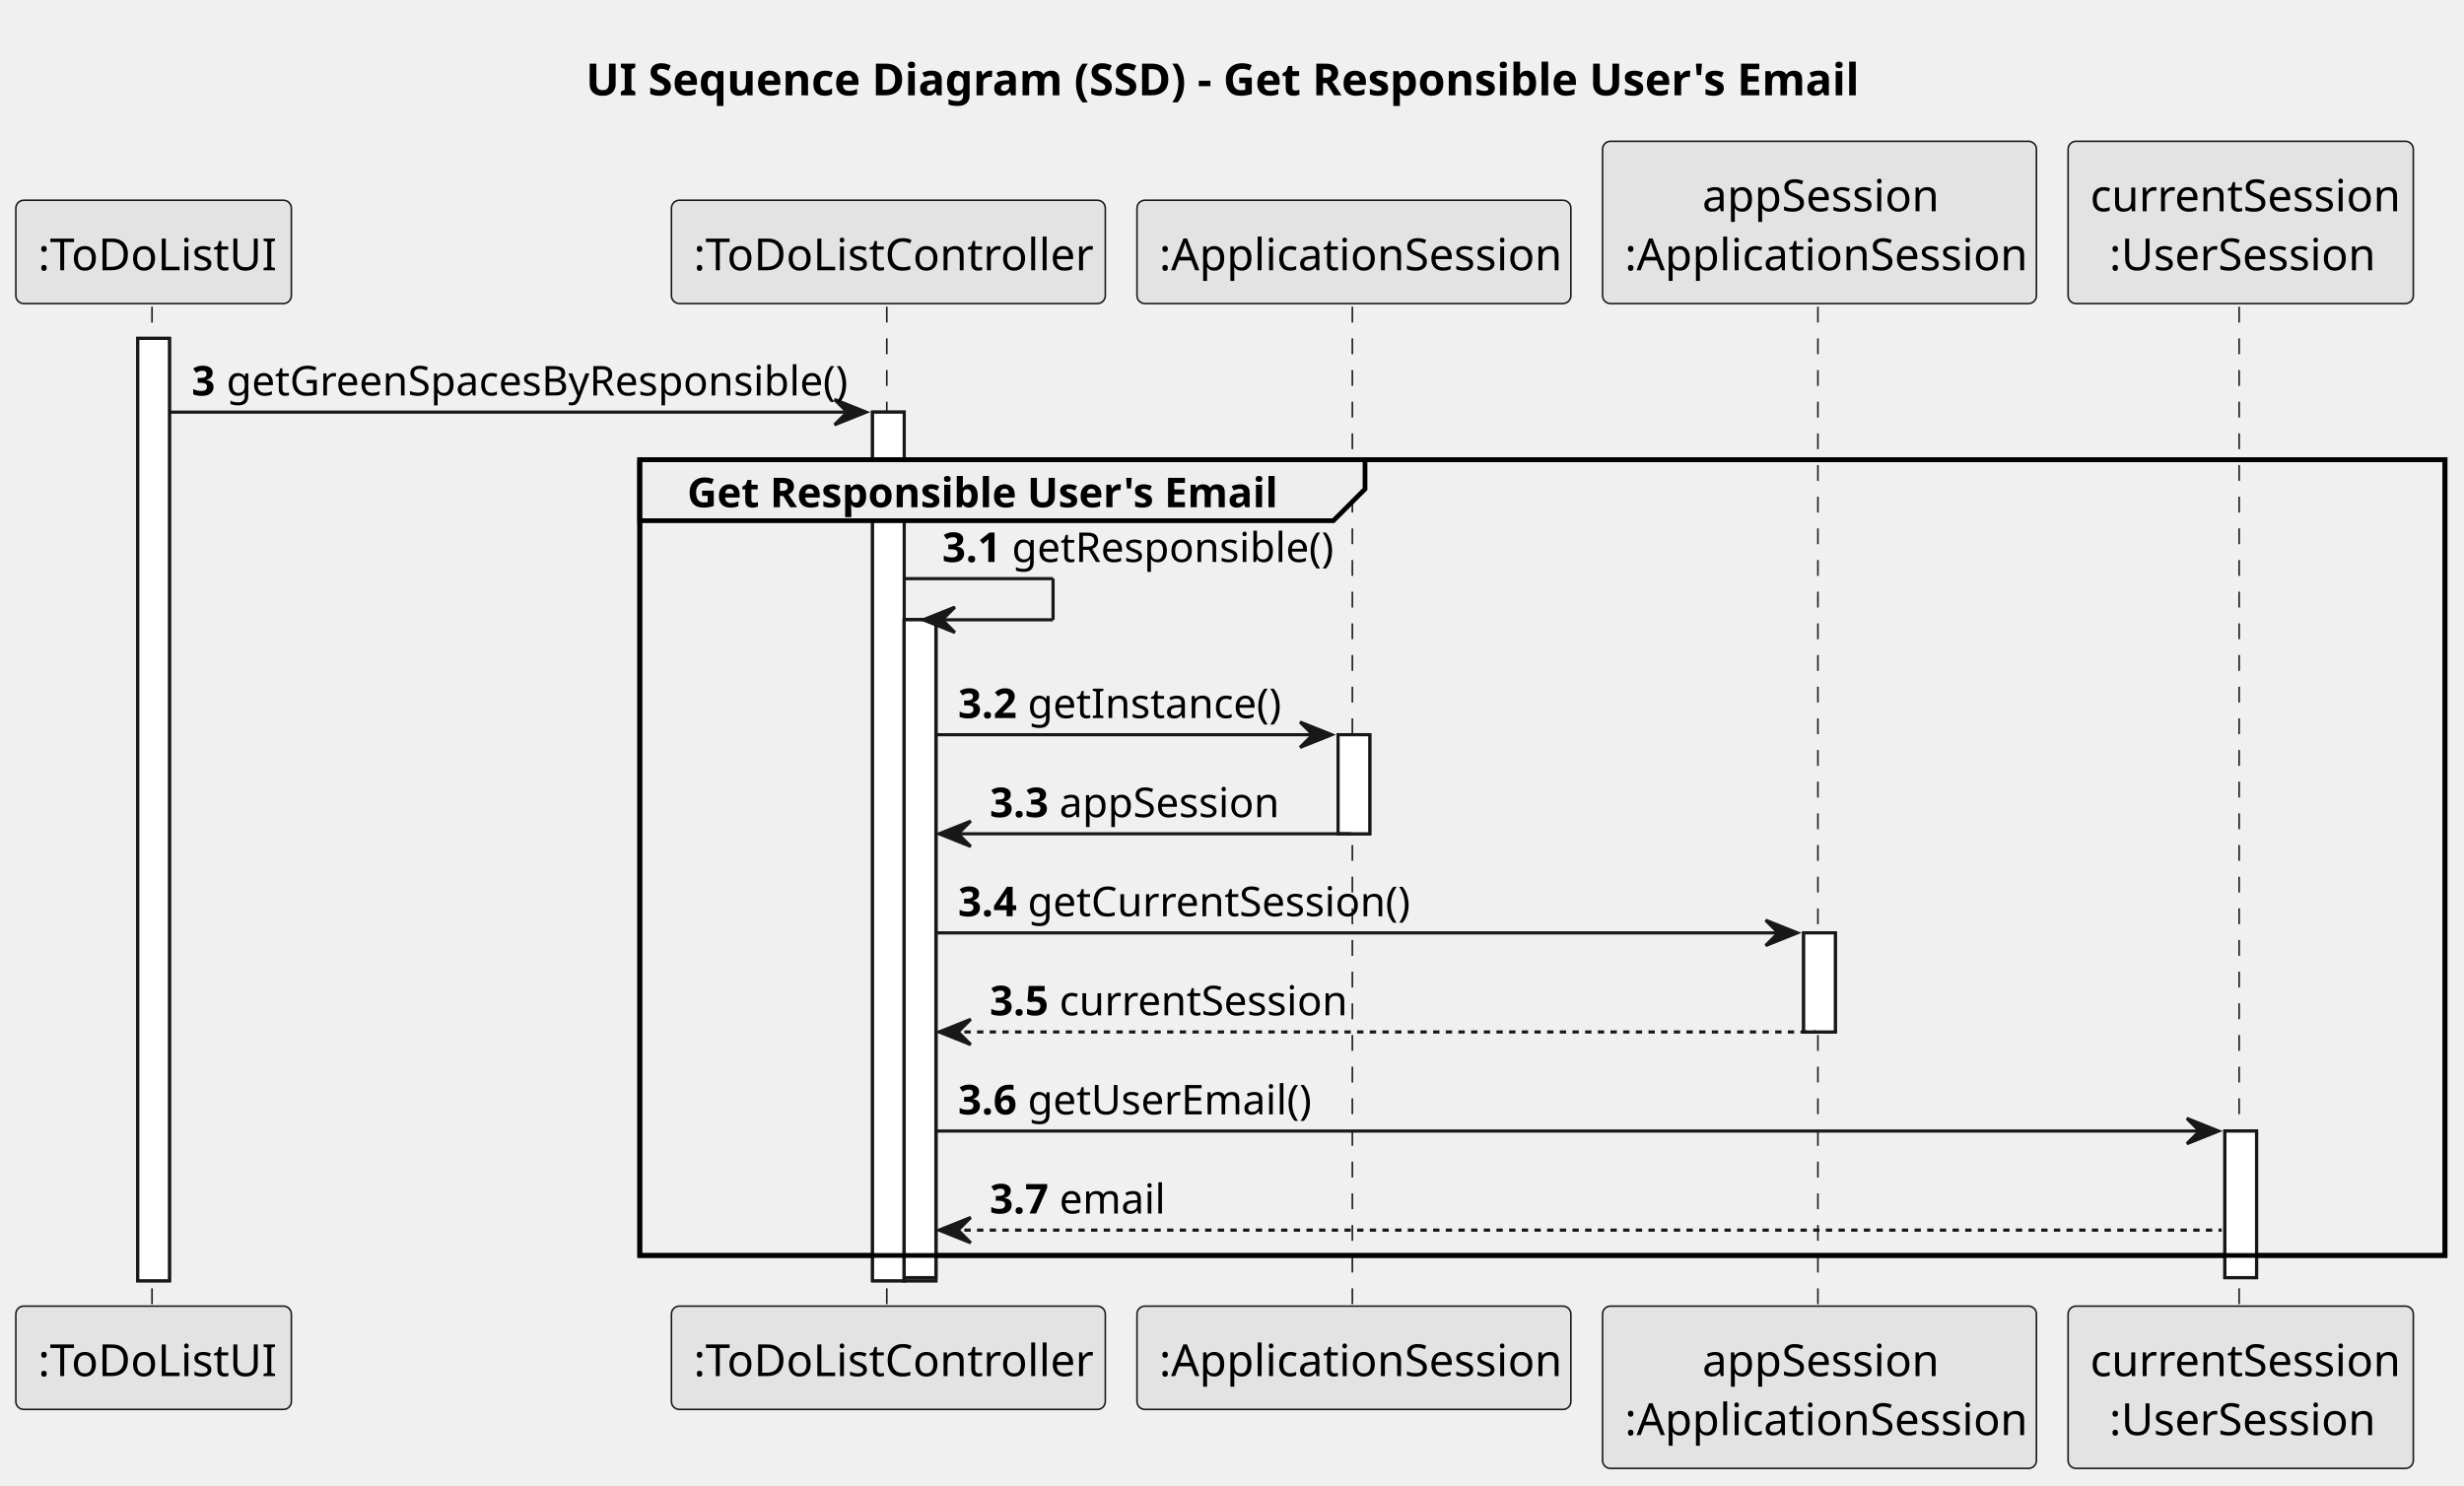
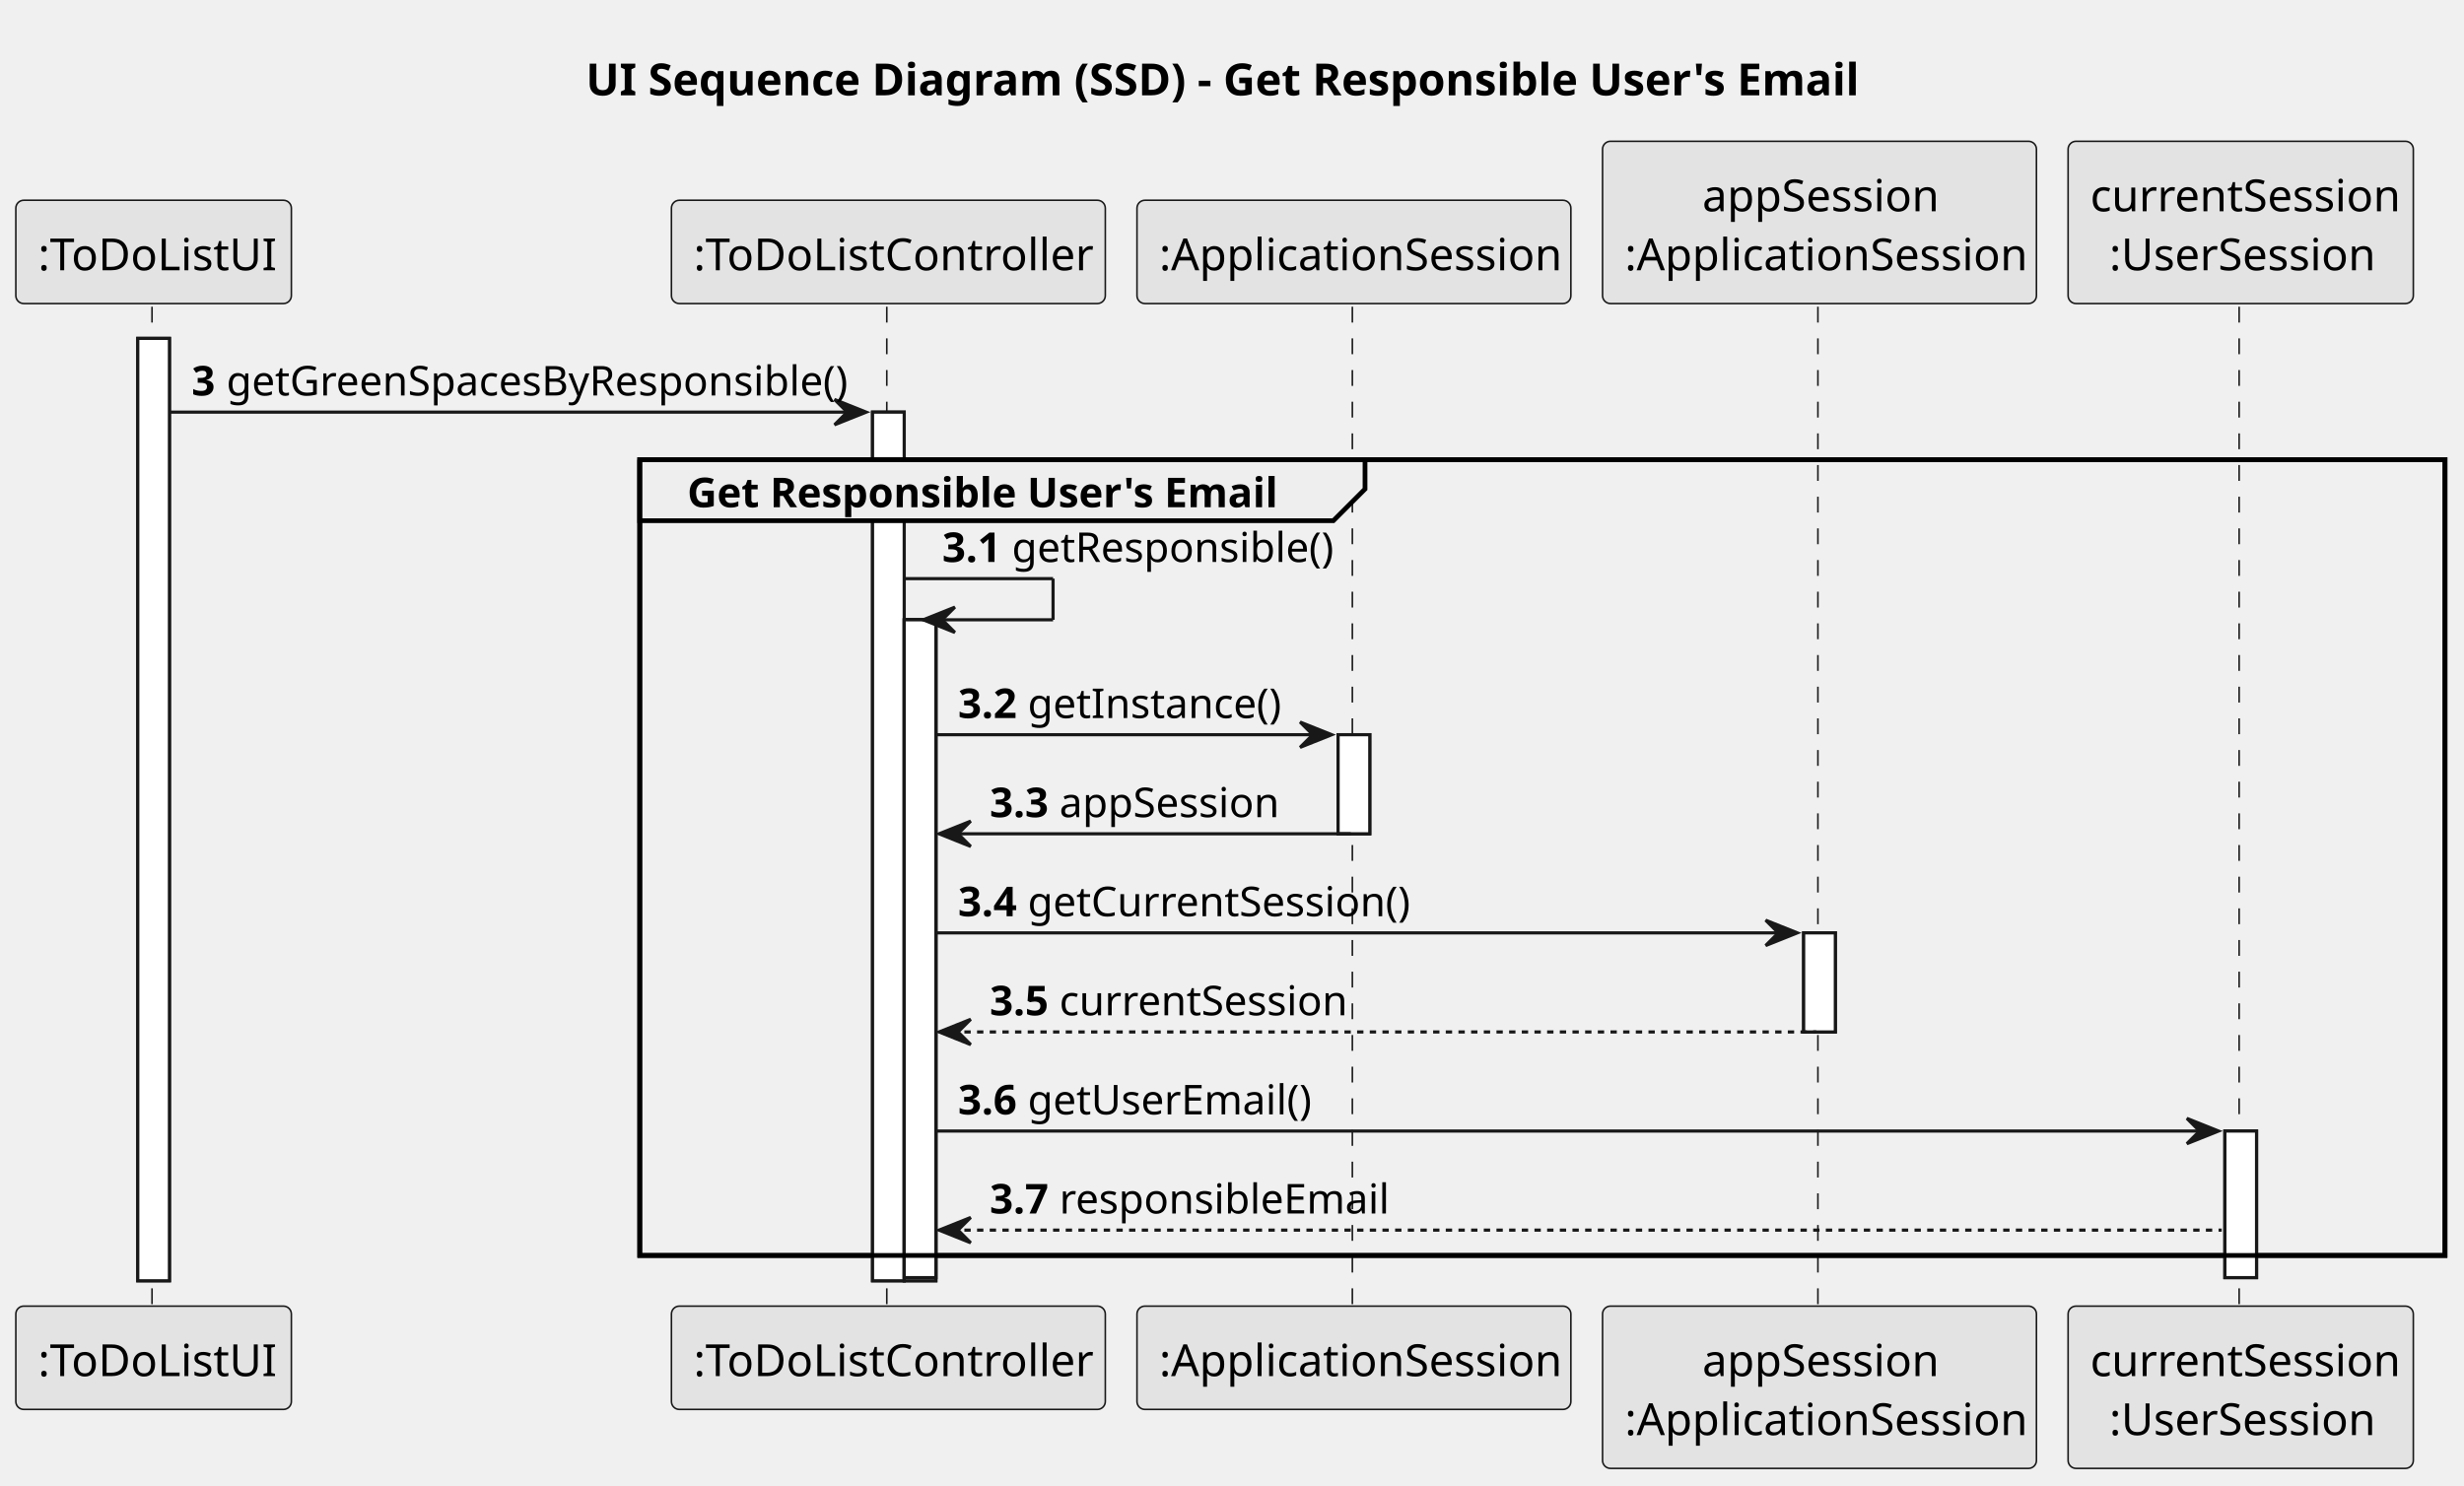
<svg xmlns="http://www.w3.org/2000/svg" contentStyleType="text/css" height="469px" preserveAspectRatio="none" style="width:778px;height:469px;background:#FFFFFF;" version="1.1" viewBox="0 0 778 469" width="778px" zoomAndPan="magnify">
  <defs />
  <g>
    <text fill="#000000" font-family="sans-serif" font-size="14" font-weight="bold" lengthAdjust="spacing" textLength="411" x="185" y="30.107">UI Sequence Diagram (SSD) - Get Responsible User's Email</text>
    <rect fill="#FFFFFF" height="297.619" style="stroke:#181818;stroke-width:1.0;" width="10" x="43.5" y="106.863" />
    <rect fill="#FFFFFF" height="274.328" style="stroke:#181818;stroke-width:1.0;" width="10" x="275.5" y="130.154" />
    <rect fill="#FFFFFF" height="208.746" style="stroke:#181818;stroke-width:1.0;" width="10" x="285.5" y="195.736" />
    <rect fill="#FFFFFF" height="207.746" style="stroke:#181818;stroke-width:1.0;" width="10" x="285.5" y="195.736" />
    <rect fill="#FFFFFF" height="31.291" style="stroke:#181818;stroke-width:1.0;" width="10" x="422.5" y="232.027" />
    <rect fill="#FFFFFF" height="31.291" style="stroke:#181818;stroke-width:1.0;" width="10" x="569.5" y="294.609" />
    <rect fill="#FFFFFF" height="46.291" style="stroke:#181818;stroke-width:1.0;" width="10" x="702.5" y="357.191" />
    <rect fill="none" height="251.328" style="stroke:#000000;stroke-width:1.5;" width="570" x="202" y="145.154" />
    <line style="stroke:#181818;stroke-width:0.5;stroke-dasharray:5.0,5.0;" x1="48" x2="48" y1="96.863" y2="413.482" />
    <line style="stroke:#181818;stroke-width:0.5;stroke-dasharray:5.0,5.0;" x1="280" x2="280" y1="96.863" y2="413.482" />
    <line style="stroke:#181818;stroke-width:0.5;stroke-dasharray:5.0,5.0;" x1="427" x2="427" y1="96.863" y2="413.482" />
    <line style="stroke:#181818;stroke-width:0.5;stroke-dasharray:5.0,5.0;" x1="574" x2="574" y1="96.863" y2="413.482" />
    <line style="stroke:#181818;stroke-width:0.5;stroke-dasharray:5.0,5.0;" x1="707" x2="707" y1="96.863" y2="413.482" />
    <rect fill="#E3E3E3" height="32.621" rx="2.5" ry="2.5" style="stroke:#181818;stroke-width:0.5;" width="87" x="5" y="63.242" />
    <text fill="#000000" font-family="sans-serif" font-size="14" lengthAdjust="spacing" textLength="73" x="12" y="85.35">:ToDoListUI</text>
    <rect fill="#E3E3E3" height="32.621" rx="2.5" ry="2.5" style="stroke:#181818;stroke-width:0.5;" width="87" x="5" y="412.482" />
    <text fill="#000000" font-family="sans-serif" font-size="14" lengthAdjust="spacing" textLength="73" x="12" y="434.59">:ToDoListUI</text>
    <rect fill="#E3E3E3" height="32.621" rx="2.5" ry="2.5" style="stroke:#181818;stroke-width:0.5;" width="137" x="212" y="63.242" />
    <text fill="#000000" font-family="sans-serif" font-size="14" lengthAdjust="spacing" textLength="123" x="219" y="85.35">:ToDoListController</text>
    <rect fill="#E3E3E3" height="32.621" rx="2.5" ry="2.5" style="stroke:#181818;stroke-width:0.5;" width="137" x="212" y="412.482" />
    <text fill="#000000" font-family="sans-serif" font-size="14" lengthAdjust="spacing" textLength="123" x="219" y="434.59">:ToDoListController</text>
    <rect fill="#E3E3E3" height="32.621" rx="2.5" ry="2.5" style="stroke:#181818;stroke-width:0.5;" width="137" x="359" y="63.242" />
    <text fill="#000000" font-family="sans-serif" font-size="14" lengthAdjust="spacing" textLength="123" x="366" y="85.35">:ApplicationSession</text>
    <rect fill="#E3E3E3" height="32.621" rx="2.5" ry="2.5" style="stroke:#181818;stroke-width:0.5;" width="137" x="359" y="412.482" />
    <text fill="#000000" font-family="sans-serif" font-size="14" lengthAdjust="spacing" textLength="123" x="366" y="434.59">:ApplicationSession</text>
    <rect fill="#E3E3E3" height="51.242" rx="2.5" ry="2.5" style="stroke:#181818;stroke-width:0.5;" width="137" x="506" y="44.621" />
    <text fill="#000000" font-family="sans-serif" font-size="14" lengthAdjust="spacing" textLength="74" x="537.5" y="66.728">appSession</text>
    <text fill="#000000" font-family="sans-serif" font-size="14" lengthAdjust="spacing" textLength="123" x="513" y="85.35">:ApplicationSession</text>
    <rect fill="#E3E3E3" height="51.242" rx="2.5" ry="2.5" style="stroke:#181818;stroke-width:0.5;" width="137" x="506" y="412.482" />
    <text fill="#000000" font-family="sans-serif" font-size="14" lengthAdjust="spacing" textLength="74" x="537.5" y="434.59">appSession</text>
    <text fill="#000000" font-family="sans-serif" font-size="14" lengthAdjust="spacing" textLength="123" x="513" y="453.211">:ApplicationSession</text>
    <rect fill="#E3E3E3" height="51.242" rx="2.5" ry="2.5" style="stroke:#181818;stroke-width:0.5;" width="109" x="653" y="44.621" />
    <text fill="#000000" font-family="sans-serif" font-size="14" lengthAdjust="spacing" textLength="95" x="660" y="66.728">currentSession</text>
    <text fill="#000000" font-family="sans-serif" font-size="14" lengthAdjust="spacing" textLength="83" x="666" y="85.35">:UserSession</text>
    <rect fill="#E3E3E3" height="51.242" rx="2.5" ry="2.5" style="stroke:#181818;stroke-width:0.5;" width="109" x="653" y="412.482" />
    <text fill="#000000" font-family="sans-serif" font-size="14" lengthAdjust="spacing" textLength="95" x="660" y="434.59">currentSession</text>
    <text fill="#000000" font-family="sans-serif" font-size="14" lengthAdjust="spacing" textLength="83" x="666" y="453.211">:UserSession</text>
    <rect fill="#FFFFFF" height="297.619" style="stroke:#181818;stroke-width:1.0;" width="10" x="43.5" y="106.863" />
    <rect fill="#FFFFFF" height="274.328" style="stroke:#181818;stroke-width:1.0;" width="10" x="275.5" y="130.154" />
    <rect fill="#FFFFFF" height="208.746" style="stroke:#181818;stroke-width:1.0;" width="10" x="285.5" y="195.736" />
    <rect fill="#FFFFFF" height="207.746" style="stroke:#181818;stroke-width:1.0;" width="10" x="285.5" y="195.736" />
    <rect fill="#FFFFFF" height="31.291" style="stroke:#181818;stroke-width:1.0;" width="10" x="422.5" y="232.027" />
    <rect fill="#FFFFFF" height="31.291" style="stroke:#181818;stroke-width:1.0;" width="10" x="569.5" y="294.609" />
    <rect fill="#FFFFFF" height="46.291" style="stroke:#181818;stroke-width:1.0;" width="10" x="702.5" y="357.191" />
    <polygon fill="#181818" points="263.5,126.154,273.5,130.154,263.5,134.154,267.5,130.154" style="stroke:#181818;stroke-width:1.0;" />
    <line style="stroke:#181818;stroke-width:1.0;" x1="53.5" x2="269.5" y1="130.154" y2="130.154" />
    <text fill="#000000" font-family="sans-serif" font-size="13" font-weight="bold" lengthAdjust="spacing" textLength="7" x="60.5" y="124.892">3</text>
    <text fill="#000000" font-family="sans-serif" font-size="13" lengthAdjust="spacing" textLength="192" x="71.5" y="124.892">getGreenSpacesByResponsible()</text>
    <path d="M202,145.154 L431,145.154 L431,154.445 L421,164.445 L202,164.445 L202,145.154 " fill="#EEEEEE" style="stroke:#000000;stroke-width:1.5;" />
    <rect fill="none" height="251.328" style="stroke:#000000;stroke-width:1.5;" width="570" x="202" y="145.154" />
    <text fill="#000000" font-family="sans-serif" font-size="13" font-weight="bold" lengthAdjust="spacing" textLength="184" x="217" y="160.183">Get Responsible User's Email</text>
    <line style="stroke:#181818;stroke-width:1.0;" x1="285.5" x2="332.5" y1="182.736" y2="182.736" />
    <line style="stroke:#181818;stroke-width:1.0;" x1="332.5" x2="332.5" y1="182.736" y2="195.736" />
    <line style="stroke:#181818;stroke-width:1.0;" x1="291.5" x2="332.5" y1="195.736" y2="195.736" />
    <polygon fill="#181818" points="301.5,191.736,291.5,195.736,301.5,199.736,297.5,195.736" style="stroke:#181818;stroke-width:1.0;" />
    <text fill="#000000" font-family="sans-serif" font-size="13" font-weight="bold" lengthAdjust="spacing" textLength="18" x="297.5" y="177.474">3.1</text>
    <text fill="#000000" font-family="sans-serif" font-size="13" lengthAdjust="spacing" textLength="97" x="319.5" y="177.474">getResponsible()</text>
    <polygon fill="#181818" points="410.5,228.027,420.5,232.027,410.5,236.027,414.5,232.027" style="stroke:#181818;stroke-width:1.0;" />
    <line style="stroke:#181818;stroke-width:1.0;" x1="295.5" x2="416.5" y1="232.027" y2="232.027" />
    <text fill="#000000" font-family="sans-serif" font-size="13" font-weight="bold" lengthAdjust="spacing" textLength="18" x="302.5" y="226.765">3.2</text>
    <text fill="#000000" font-family="sans-serif" font-size="13" lengthAdjust="spacing" textLength="75" x="324.5" y="226.765">getInstance()</text>
    <polygon fill="#181818" points="306.5,259.318,296.5,263.318,306.5,267.318,302.5,263.318" style="stroke:#181818;stroke-width:1.0;" />
    <line style="stroke:#181818;stroke-width:1.0;" x1="300.5" x2="426.5" y1="263.318" y2="263.318" />
    <text fill="#000000" font-family="sans-serif" font-size="13" font-weight="bold" lengthAdjust="spacing" textLength="18" x="312.5" y="258.056">3.3</text>
    <text fill="#000000" font-family="sans-serif" font-size="13" lengthAdjust="spacing" textLength="68" x="334.5" y="258.056">appSession</text>
    <polygon fill="#181818" points="557.5,290.609,567.5,294.609,557.5,298.609,561.5,294.609" style="stroke:#181818;stroke-width:1.0;" />
    <line style="stroke:#181818;stroke-width:1.0;" x1="295.5" x2="563.5" y1="294.609" y2="294.609" />
    <text fill="#000000" font-family="sans-serif" font-size="13" font-weight="bold" lengthAdjust="spacing" textLength="18" x="302.5" y="289.347">3.4</text>
    <text fill="#000000" font-family="sans-serif" font-size="13" lengthAdjust="spacing" textLength="115" x="324.5" y="289.347">getCurrentSession()</text>
    <polygon fill="#181818" points="306.5,321.9,296.5,325.9,306.5,329.9,302.5,325.9" style="stroke:#181818;stroke-width:1.0;" />
    <line style="stroke:#181818;stroke-width:1.0;stroke-dasharray:2.0,2.0;" x1="300.5" x2="573.5" y1="325.9" y2="325.9" />
    <text fill="#000000" font-family="sans-serif" font-size="13" font-weight="bold" lengthAdjust="spacing" textLength="18" x="312.5" y="320.638">3.5</text>
    <text fill="#000000" font-family="sans-serif" font-size="13" lengthAdjust="spacing" textLength="87" x="334.5" y="320.638">currentSession</text>
    <polygon fill="#181818" points="690.5,353.191,700.5,357.191,690.5,361.191,694.5,357.191" style="stroke:#181818;stroke-width:1.0;" />
    <line style="stroke:#181818;stroke-width:1.0;" x1="295.5" x2="696.5" y1="357.191" y2="357.191" />
    <text fill="#000000" font-family="sans-serif" font-size="13" font-weight="bold" lengthAdjust="spacing" textLength="18" x="302.5" y="351.929">3.6</text>
    <text fill="#000000" font-family="sans-serif" font-size="13" lengthAdjust="spacing" textLength="86" x="324.5" y="351.929">getUserEmail()</text>
    <polygon fill="#181818" points="306.5,384.482,296.5,388.482,306.5,392.482,302.5,388.482" style="stroke:#181818;stroke-width:1.0;" />
    <line style="stroke:#181818;stroke-width:1.0;stroke-dasharray:2.0,2.0;" x1="300.5" x2="701.5" y1="388.482" y2="388.482" />
    <text fill="#000000" font-family="sans-serif" font-size="13" font-weight="bold" lengthAdjust="spacing" textLength="18" x="312.5" y="383.22">3.7</text>
-     <text fill="#000000" font-family="sans-serif" font-size="13" lengthAdjust="spacing" textLength="31" x="334.5" y="383.22">email</text>
+     <text fill="#000000" font-family="sans-serif" font-size="13" lengthAdjust="spacing" textLength="99" x="334.5" y="383.22">responsibleEmail</text>
  </g>
</svg>
